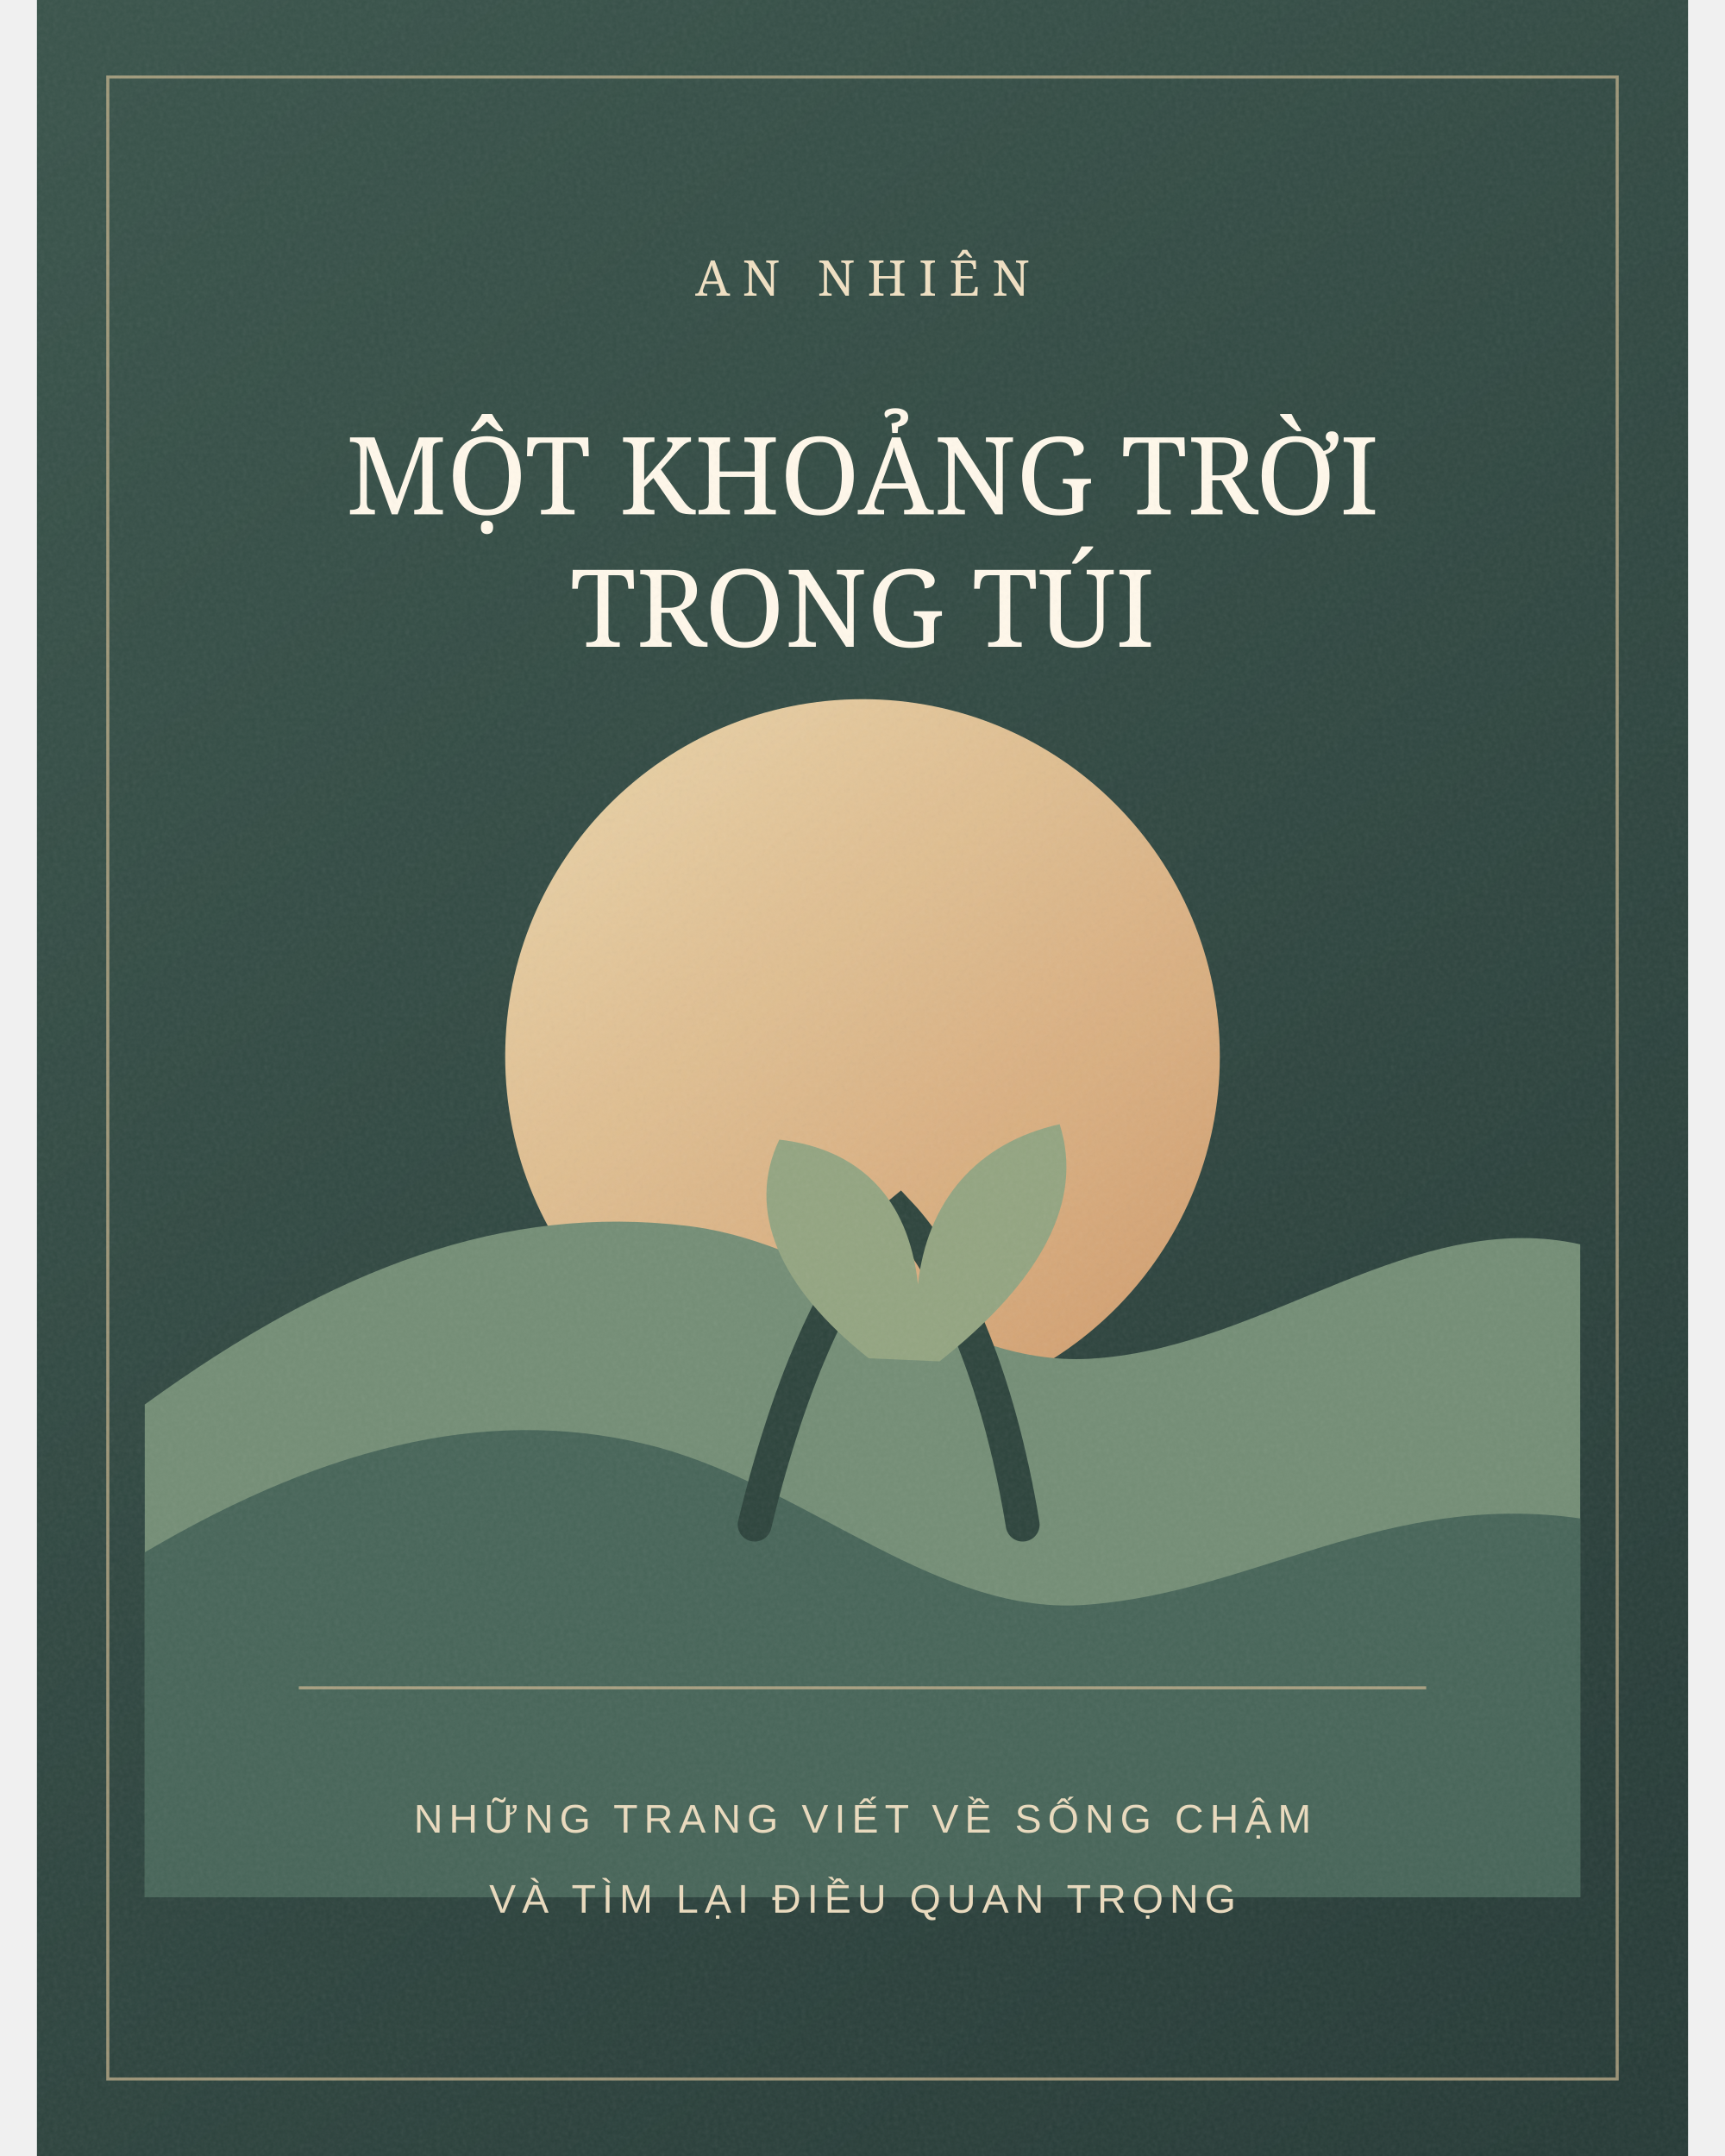
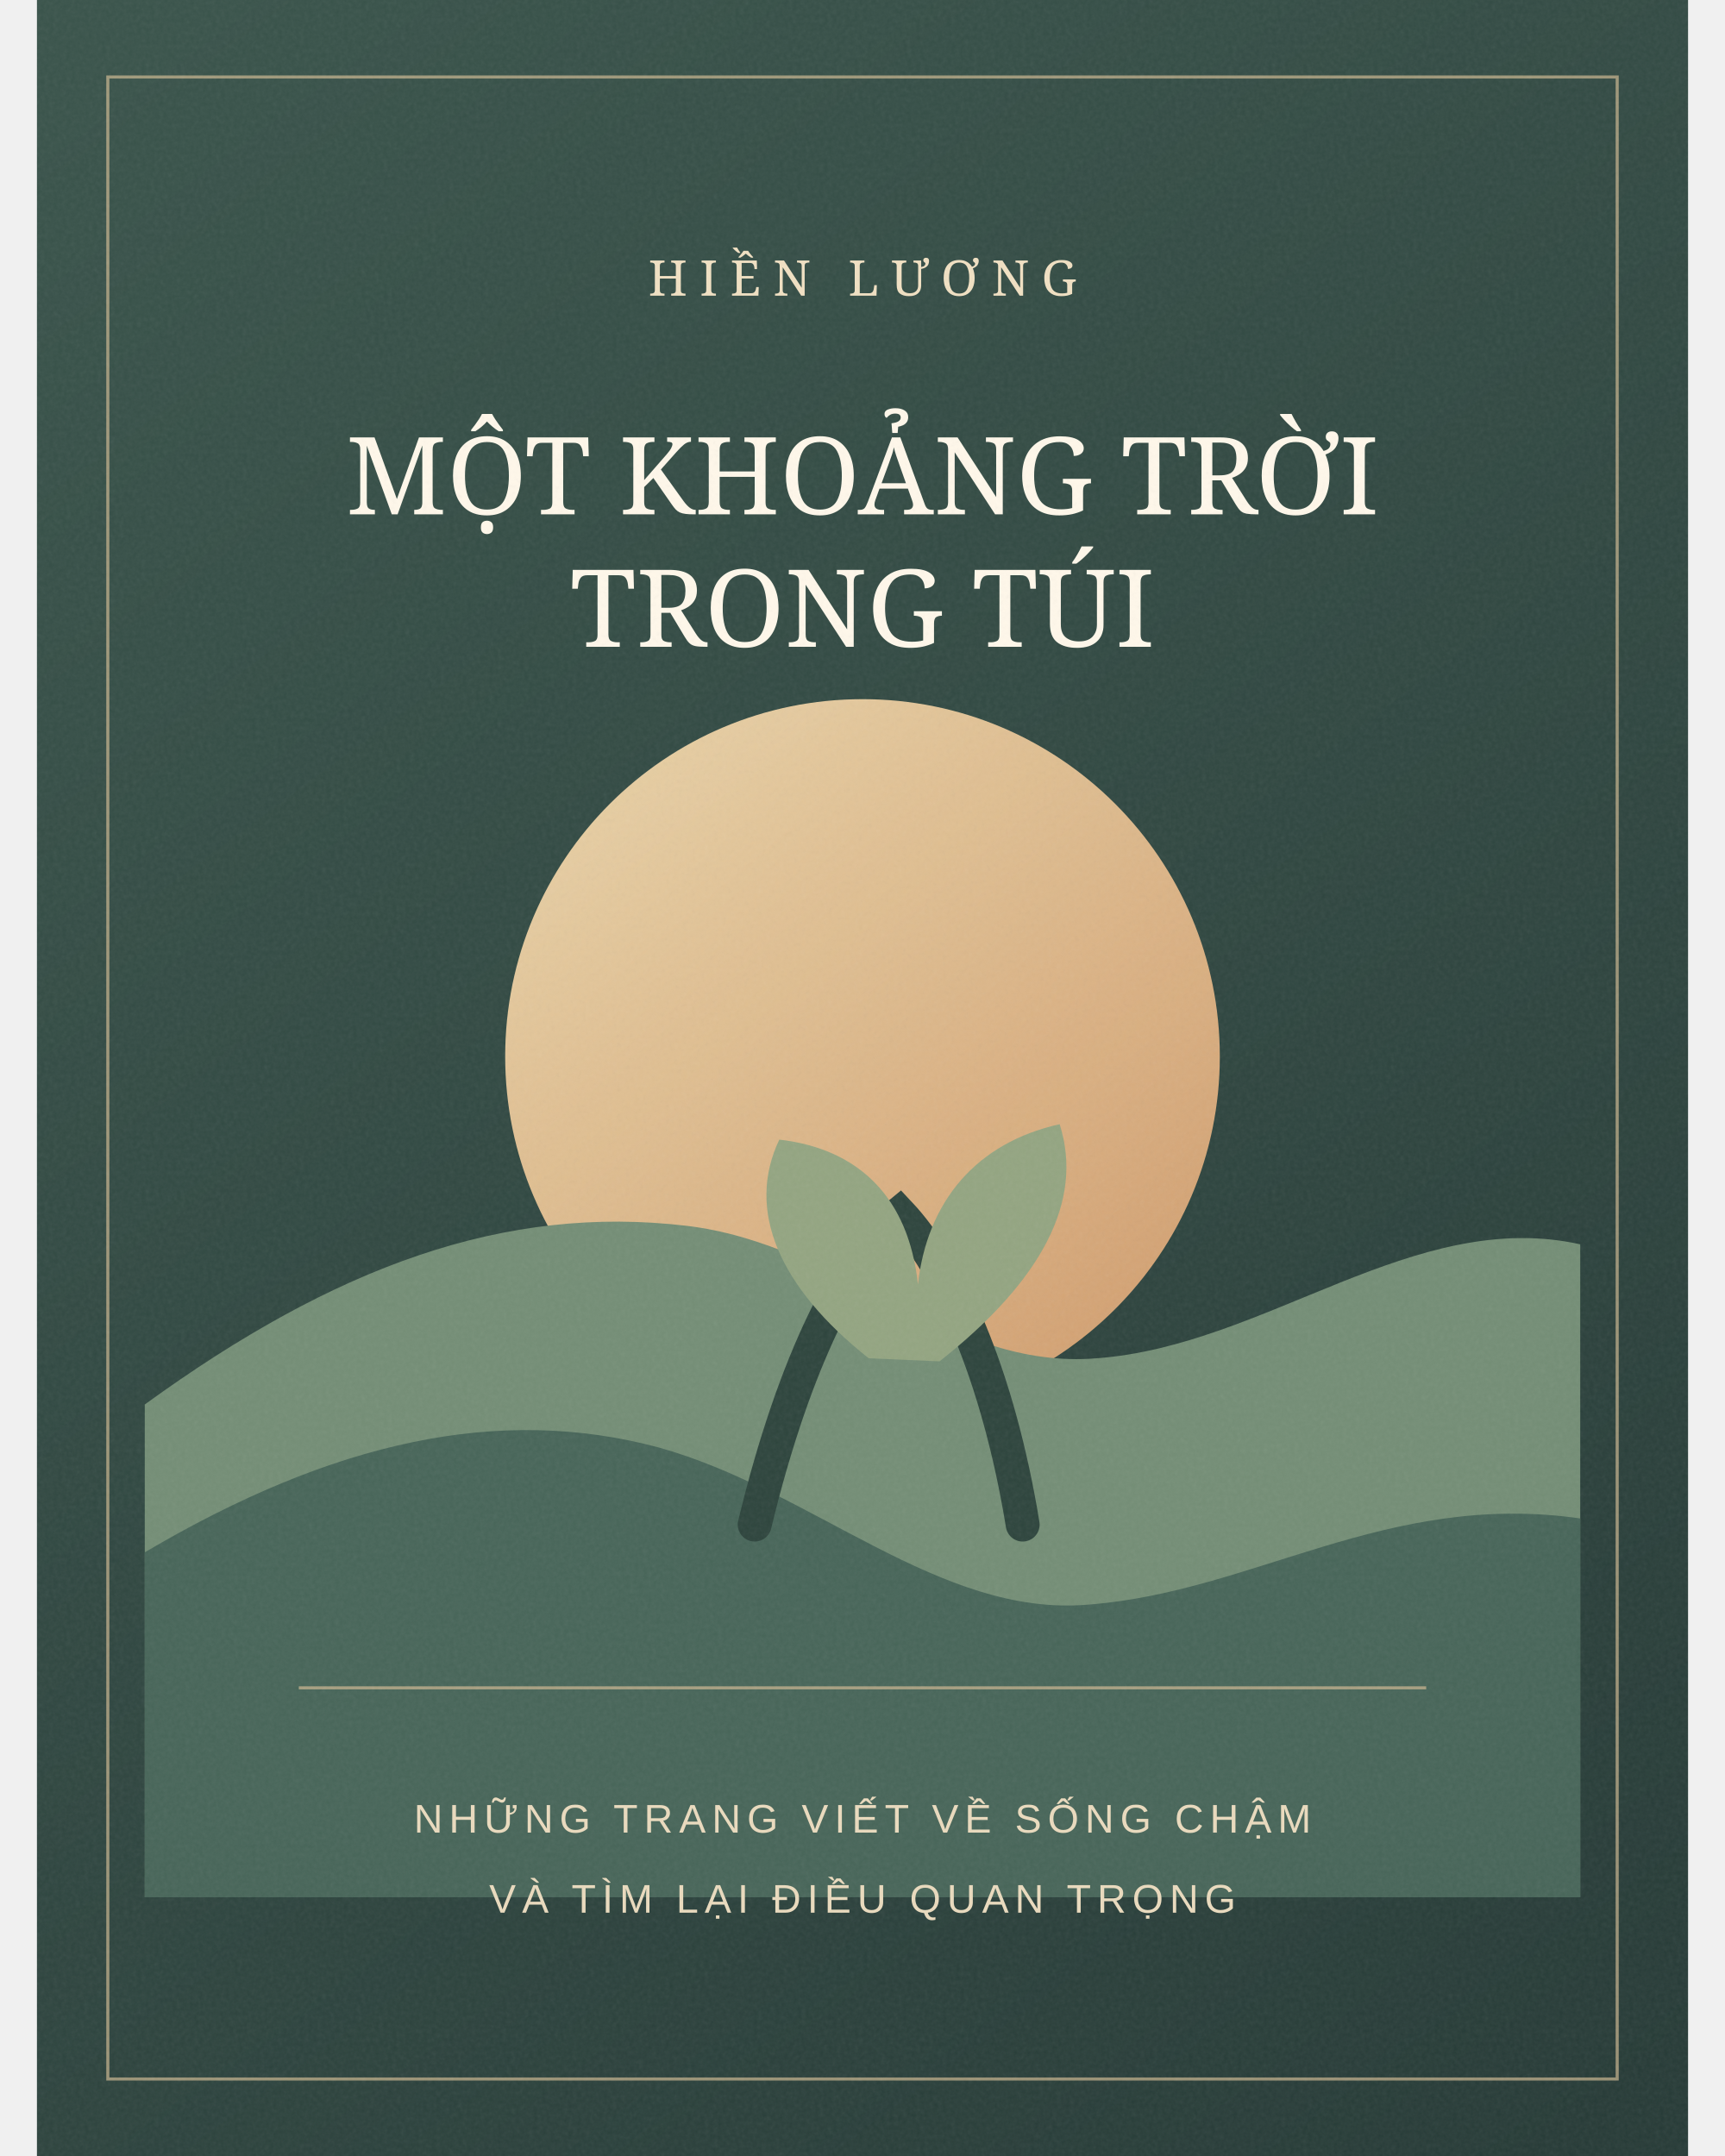
<svg xmlns="http://www.w3.org/2000/svg" viewBox="0 0 560 700" fill="none">
  <defs>
    <linearGradient id="paper" x1="39" x2="534" y1="14" y2="686" gradientUnits="userSpaceOnUse">
      <stop stop-color="#314C43" />
      <stop offset="1" stop-color="#1E332F" />
    </linearGradient>
    <linearGradient id="sun" x1="184" x2="384" y1="233" y2="472" gradientUnits="userSpaceOnUse">
      <stop stop-color="#F3D8A9" />
      <stop offset="1" stop-color="#D89B68" />
    </linearGradient>
    <filter id="grain" x="0" y="0" width="100%" height="100%">
      <feTurbulence baseFrequency=".7" numOctaves="2" result="noise" seed="9" type="fractalNoise" />
      <feColorMatrix in="noise" type="saturate" values="0" />
      <feComponentTransfer>
        <feFuncA slope=".08" type="linear" />
      </feComponentTransfer>
      <feBlend in="SourceGraphic" mode="soft-light" />
    </filter>
  </defs>
  <path fill="url(#paper)" d="M12 0h536v700H12z" />
  <path stroke="#D6BD93" stroke-opacity=".65" d="M35 25h490v650H35z" />
  <circle cx="280" cy="343" r="116" fill="url(#sun)" opacity=".94" />
  <path d="M47 456c62-45 117-65 176-58 50 6 85 47 133 43 55-4 103-49 157-37v212H47V456Z" fill="#6E8970" />
  <path d="M47 504c61-36 115-48 167-34 50 14 91 55 139 51 54-4 97-37 160-28v123H47V504Z" fill="#405F52" />
  <path d="M245 495c13-54 31-88 47-101 16 17 32 52 40 101" stroke="#253D35" stroke-linecap="round" stroke-width="11" />
  <path d="M282 441c-29-23-40-48-29-71 26 3 42 19 45 47 3-27 19-46 46-52 8 25-6 51-39 77" fill="#8FA17C" />
  <path d="M97 548h366" stroke="#CDB58F" stroke-opacity=".7" />
-   <text x="280" y="96" fill="#F0DFC0" font-family="Georgia,serif" font-size="16" letter-spacing="4" text-anchor="middle">AN NHIÊN</text>
+   <text x="280" y="96" fill="#F0DFC0" font-family="Georgia,serif" font-size="16" letter-spacing="4" text-anchor="middle">HIỀN LƯƠNG</text>
  <text x="280" y="167" fill="#FFF7E9" font-family="Georgia,serif" font-size="35" text-anchor="middle">MỘT KHOẢNG TRỜI</text>
  <text x="280" y="210" fill="#FFF7E9" font-family="Georgia,serif" font-size="35" text-anchor="middle">TRONG TÚI</text>
  <text x="280" y="595" fill="#E9D9BB" font-family="Arial,sans-serif" font-size="13" letter-spacing="2" text-anchor="middle">NHỮNG TRANG VIẾT VỀ SỐNG CHẬM</text>
  <text x="280" y="621" fill="#E9D9BB" font-family="Arial,sans-serif" font-size="13" letter-spacing="2" text-anchor="middle">VÀ TÌM LẠI ĐIỀU QUAN TRỌNG</text>
  <path fill="#fff" fill-opacity=".04" filter="url(#grain)" d="M12 0h536v700H12z" />
</svg>
